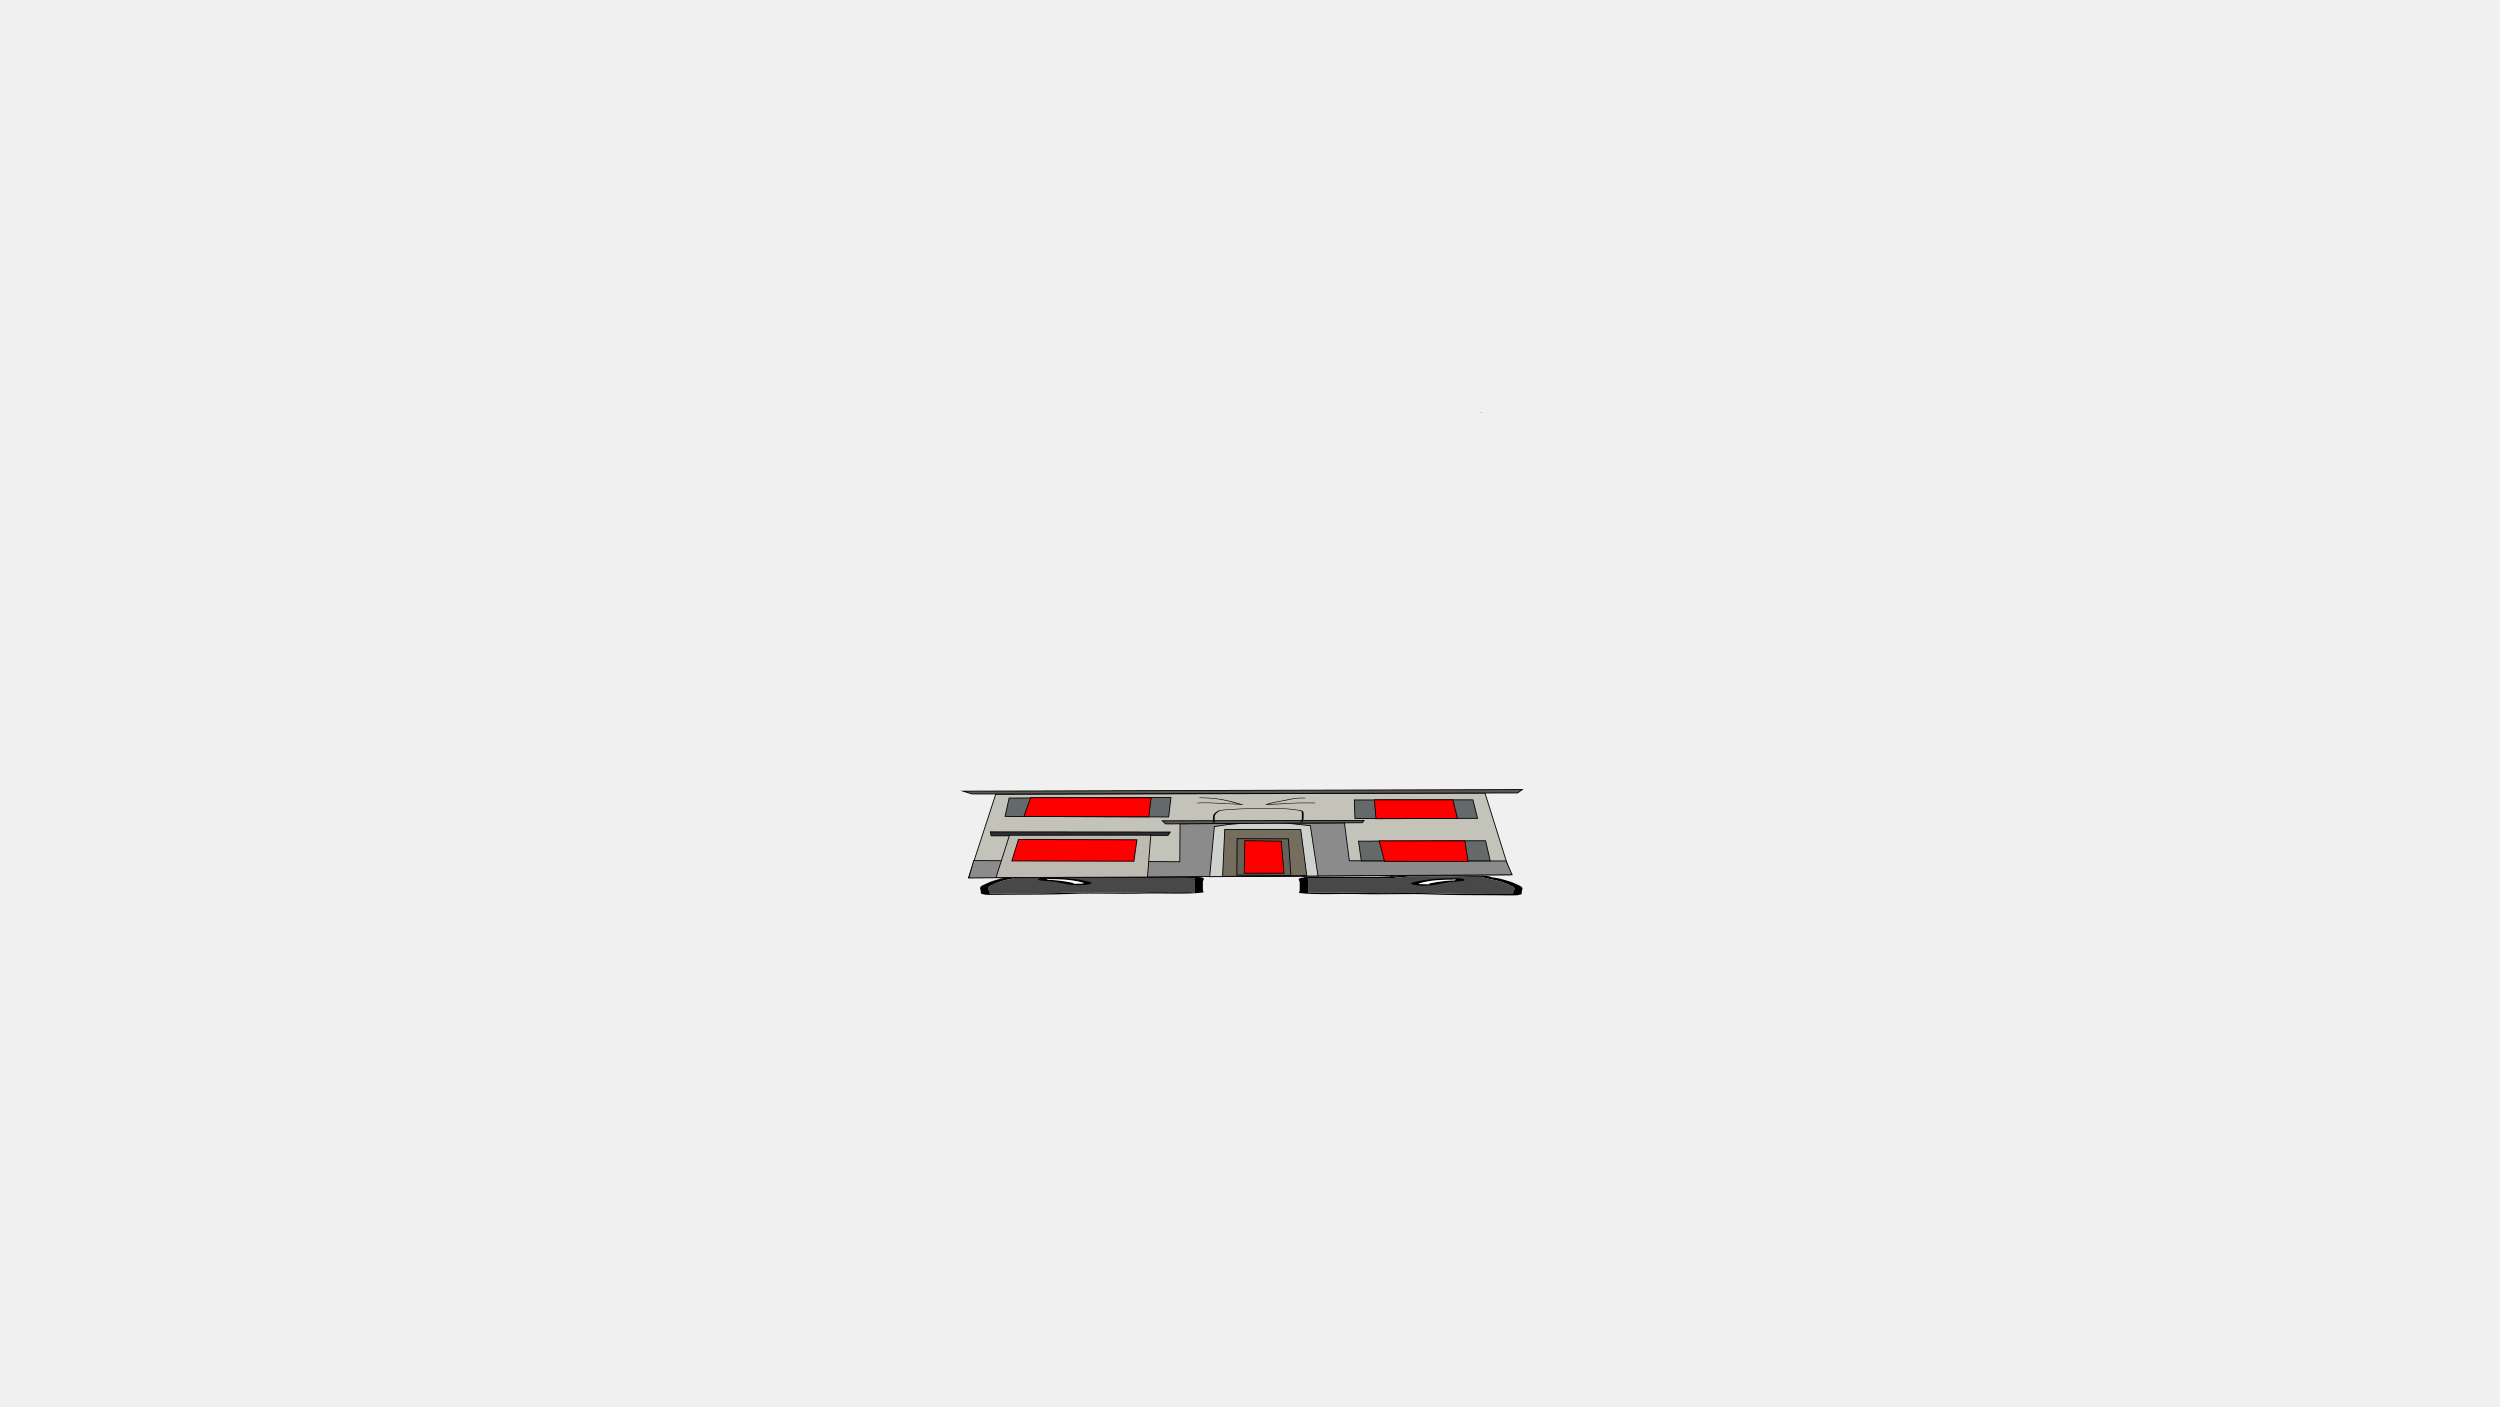
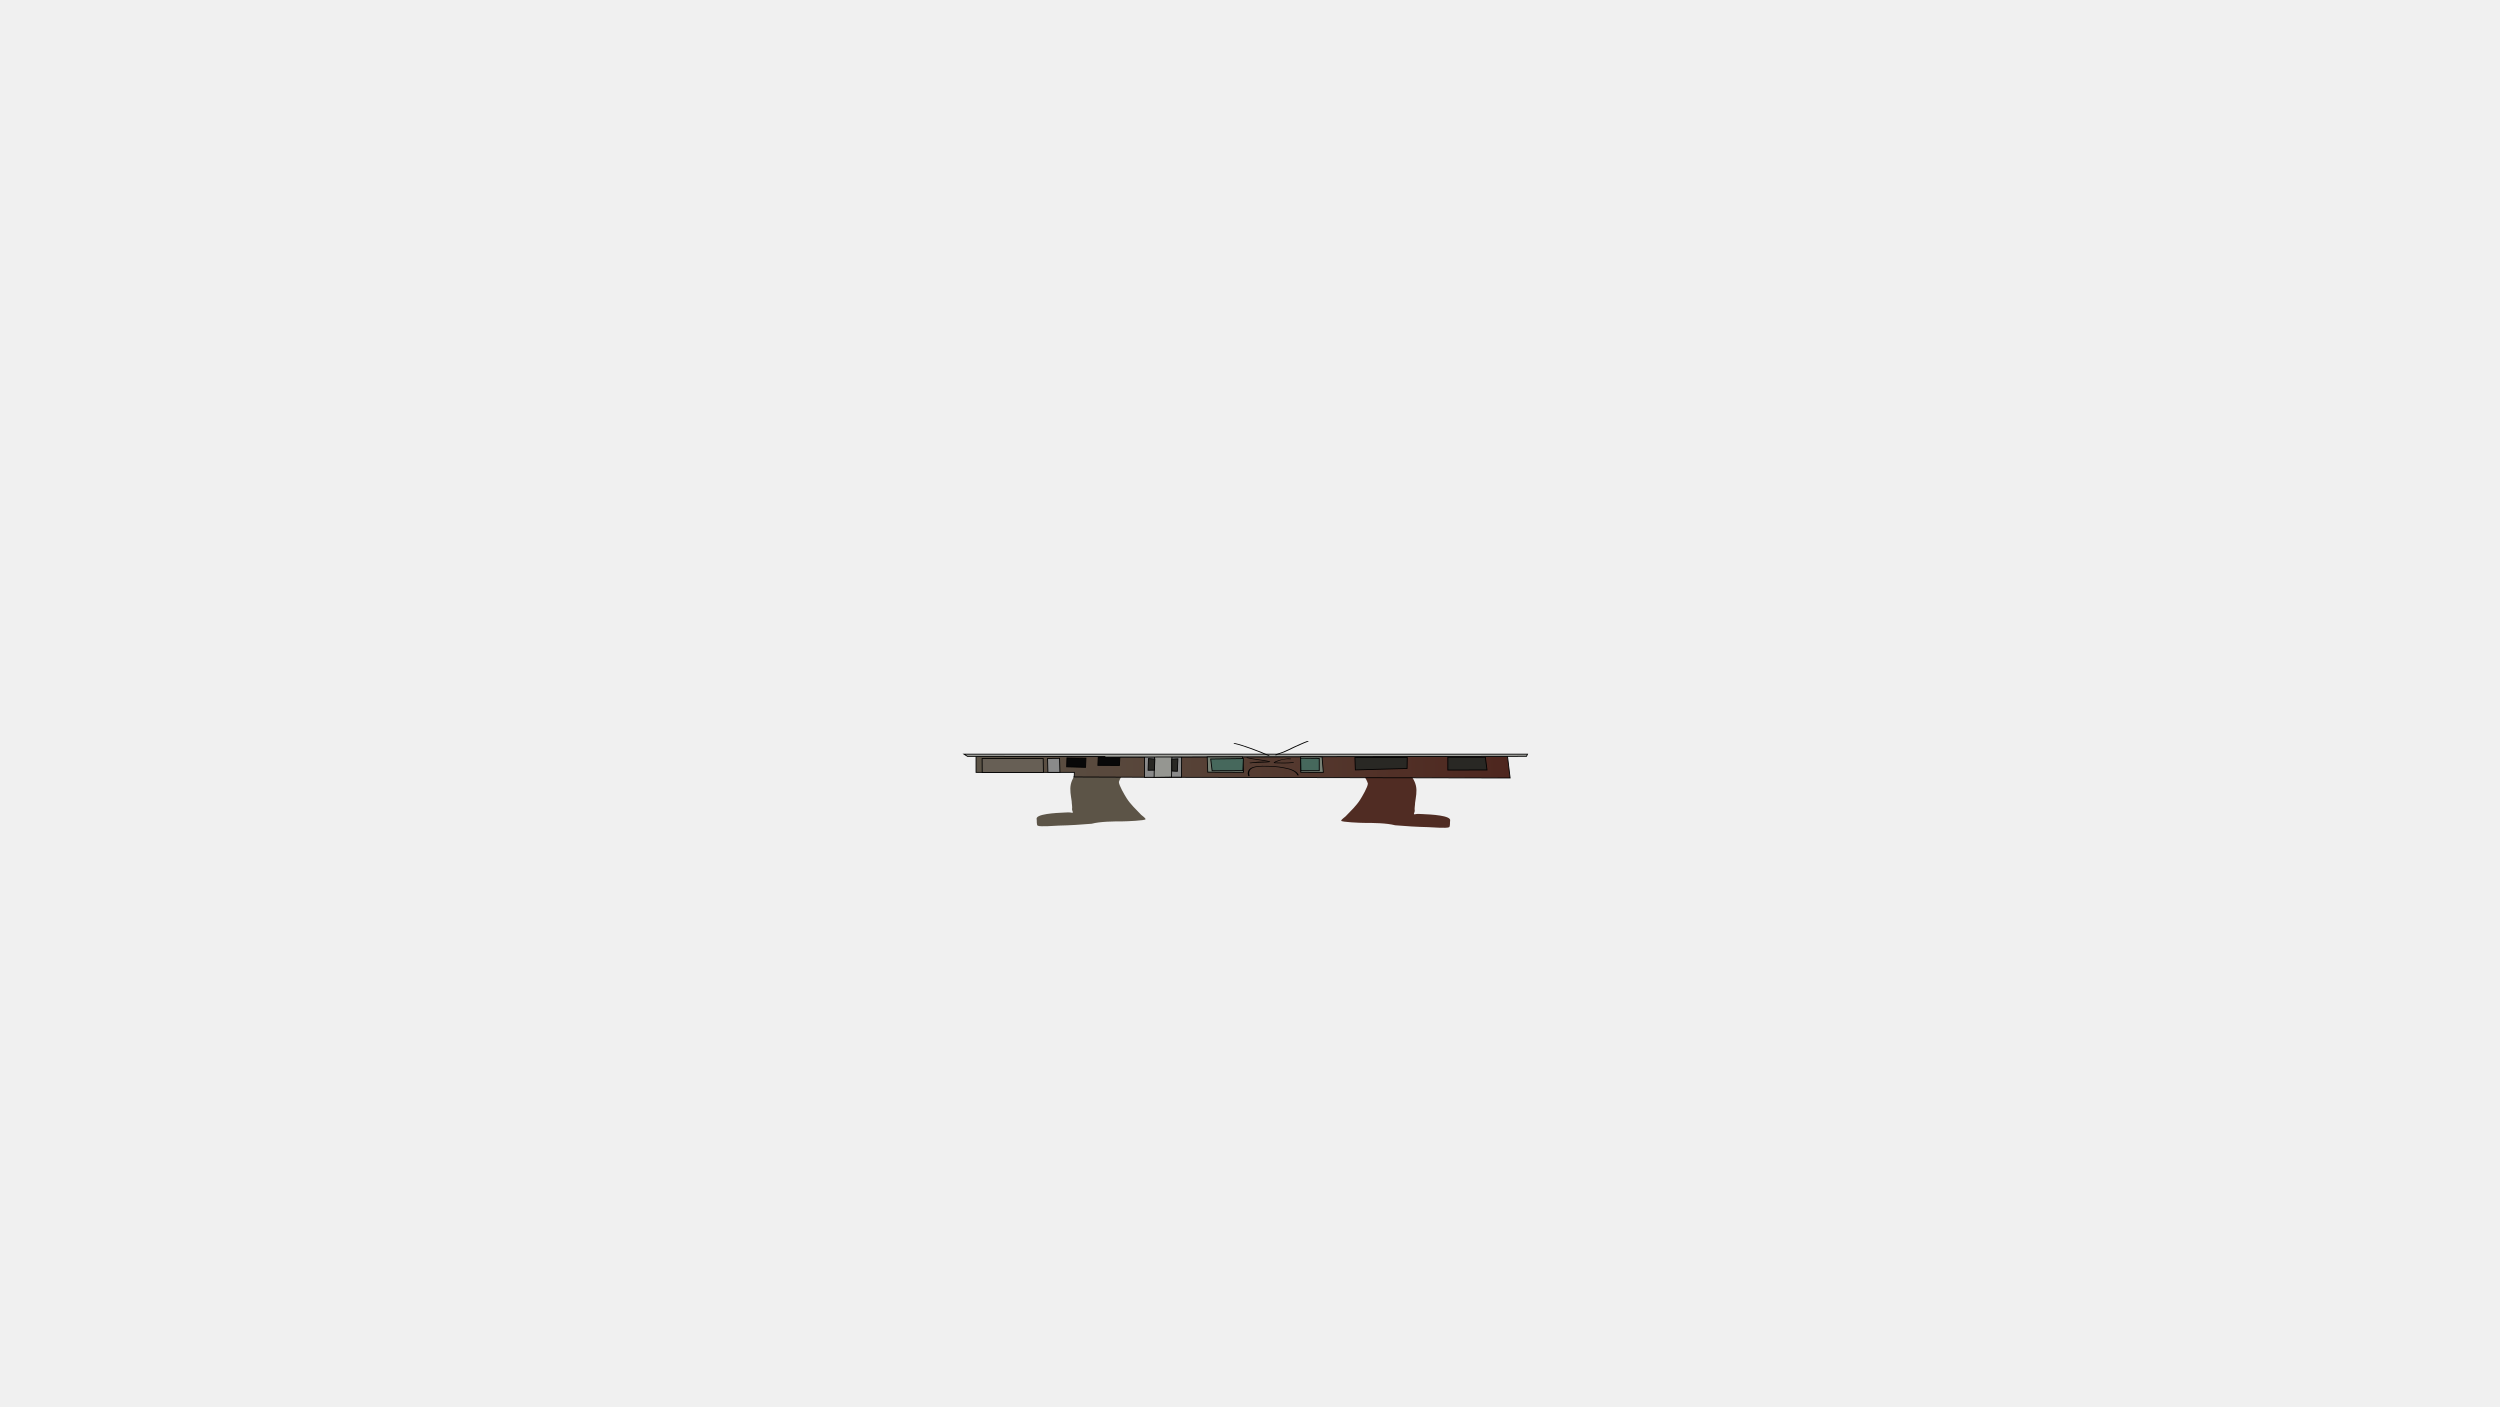
<svg xmlns="http://www.w3.org/2000/svg" version="1.1" width="2878.25" height="1619.58" viewBox="0,0,2878.25,1619.58">
-   <g transform="translate(1117.373,629.8093)">
-     <g data-paper-data="{&quot;isPaintingLayer&quot;:true}" stroke-linejoin="miter" stroke-miterlimit="10" stroke-dasharray="" stroke-dashoffset="0" style="mix-blend-mode: normal">
-       <path d="M583.953,-155.272c1.725,0 3.448,0 5.173,0c0,0.225 0,0.45 0,0.675c-1.705,-0.359 -3.43,-0.584 -5.173,-0.675z" fill="#958c8c" fill-rule="evenodd" stroke="none" stroke-width="1" stroke-linecap="butt" />
-       <path d="M-1117.373,989.77v-1619.58h2878.25v1619.58z" fill="none" fill-rule="nonzero" stroke="#000000" stroke-width="0" stroke-linecap="butt" />
-       <path d="M330.095,301.604c-8.899,0 -17.801,0 -26.701,0c0.234,-0.062 0.486,-0.126 0.756,-0.191c8.396,-0.051 16.794,-0.051 25.189,0c0.27,0.065 0.521,0.129 0.756,0.191z" fill="#4a1205" fill-rule="evenodd" stroke="none" stroke-width="1" stroke-linecap="butt" />
-       <path d="M303.142,301.604c0.083,0 0.169,0 0.252,0c8.899,0 17.801,0 26.701,0c0.305,0.033 0.557,0.084 0.756,0.153c-9.32,0 -18.64,0 -27.96,0c0,-0.025 0,-0.051 0,-0.076c0.169,0 0.252,-0.025 0.252,-0.076z" fill="#922713" fill-rule="evenodd" stroke="none" stroke-width="1" stroke-linecap="butt" />
-       <path d="M328.017,290.72c1.543,0.078 3.067,0.171 4.573,0.277c0,0.03 0,0.062 0,0.092c-1.729,0.061 -3.253,-0.063 -4.573,-0.369z" fill="#786159" fill-rule="evenodd" stroke="none" stroke-width="1" stroke-linecap="butt" />
-       <g fill-rule="nonzero" stroke-width="1.5">
-         <path d="M385.832,380.877l-18.777,-16.354l89.191,0.145l31.921,16.21z" fill="#cedce9" stroke="#000000" stroke-linecap="round" />
-         <path d="M496.651,380.027c-2.414,0.179 -4.787,0.282 -7.136,0.356c0.016,0.028 0.024,0.056 0.024,0.086c0,0.73 -4.914,0.73 -4.914,0.73c-21.706,0 -43.411,0 -65.117,0c-5.585,0 -19.484,-0.331 -23.603,0.105c-2.373,0.251 -4.072,0.227 -7.112,0.26c-0.343,0.004 -0.967,0.012 -1.519,0.017c2.94,0.312 1.519,3.193 1.519,3.998c0,3.406 0,6.813 0,10.219c0,0.608 0,1.217 0,1.825c0,0.243 -0.864,0.937 0,0.73c3.289,-0.786 9.706,-0.364 17.201,-0.365c14.773,-0.003 30.589,-0.237 45.099,0.157c26.495,0.787 54.982,-0.47 81.266,0.406c22.137,0.822 48.636,0.896 71.444,0.896c5.734,0 11.467,0 17.201,0c0.863,0 2.217,-0.017 3.62,-0.036c-1.411,-0.374 0.066,-1.28 0.066,-1.789c0,-1.9 4.289,-5.179 -0.976,-6.886c-4.653,-2.073 -7.596,-4.069 -15.187,-6.137c-5.6,-1.526 -14.318,-2.878 -18.952,-4.393c-2.246,-0.903 -4.257,-0.258 -11.573,-0.467c-16.187,-0.463 -32.422,-0.365 -49.145,-0.365c-6.096,0 -13.751,0.184 -19.658,0c-1.247,-0.039 -3.59,-0.183 -5.347,-0.301c3.213,0.369 -4.118,0.725 -7.199,0.954zM419.507,379.739c16.404,0 32.809,0 49.213,0c0.473,-0.035 0.946,-0.07 1.42,-0.105c6.233,-0.463 11.861,-0.34 17.201,-0.547c7.277,-0.282 11.631,-1.233 19.139,-1.46c4.313,-0.13 16.26,0.288 22.375,0.288c16.579,0 33.141,-0.141 49.145,0.365c8.991,0.284 16.589,-0.27 20.793,1.421c0.62,0.642 5.581,1.044 8.175,1.538c3.965,0.755 7.279,1.873 10.348,2.709c7.606,2.072 10.951,4.203 15.72,6.328c4.262,2.24 1.481,5.018 1.481,7.348c0,1.288 1.367,2.196 -4.914,3.285c-2.19,0.38 -22.427,0 -25.801,0c-23.525,0 -51.012,-0.092 -73.827,-0.94c-25.065,-1.088 -54.902,0.378 -80.81,-0.391c-20.878,-0.698 -53.104,1.162 -70.201,-1.224c-1.693,-0.236 0,-2.166 0,-2.555c0,-3.406 0,-6.813 0,-10.219c0,-1.139 -3.38,-3.858 1.748,-4.706c8.948,-1.48 25.694,-1.133 38.797,-1.133z" data-paper-data="{&quot;index&quot;:null}" fill="#000000" stroke="none" stroke-linecap="butt" />
-         <path d="M489.446,380.348c2.349,-0.074 4.751,-0.177 7.165,-0.357c3.08,-0.229 10.441,-0.586 7.228,-0.954c1.756,0.118 4.119,0.262 5.366,0.301c5.907,0.184 13.631,0.002 19.726,0.002c16.722,0 33.063,-0.087 49.25,0.375c7.316,0.209 9.342,-0.434 11.588,0.469c4.634,1.515 13.388,2.879 18.989,4.404c7.59,2.068 10.544,4.078 15.197,6.151c5.265,1.707 0.953,4.998 0.953,6.899c0,0.509 -1.486,1.417 -0.075,1.791c-1.402,0.019 -2.759,0.037 -3.621,0.037c-5.734,0 -11.477,0.002 -17.211,0.002c-22.807,0 -49.414,-0.061 -71.551,-0.883c-26.284,-0.877 -55.031,0.373 -81.526,-0.414c-14.509,-0.395 -30.37,-0.168 -45.144,-0.166c-7.494,0.001 -13.918,-0.423 -17.207,0.363c-0.864,0.207 -0.004,-0.488 -0.004,-0.731c0,-0.608 -0.008,-1.22 -0.008,-1.828c0,-3.406 -0.01,-6.833 -0.01,-10.239c0,-0.805 1.436,-3.693 -1.504,-4.005c0.552,-0.005 1.176,-0.013 1.52,-0.017c3.041,-0.033 4.743,-0.009 7.116,-0.261c4.12,-0.437 18.03,-0.109 23.616,-0.109c21.706,0 43.527,-0.015 65.233,-0.015c0,0 4.939,-0.001 4.939,-0.731c0,-0.03 -0.008,-0.059 -0.024,-0.086z" data-paper-data="{&quot;noHover&quot;:false,&quot;origItem&quot;:[&quot;Path&quot;,{&quot;applyMatrix&quot;:true,&quot;segments&quot;:[[[579.60736,595.76373],[0.95609,-0.20262],[0.00646,0.07548]],[[579.61718,596],[0,-0.08208],[0,2]],[[577.61718,598],[0,0],[-8.83333,0]],[[551.11718,598],[8.83333,0],[-2.27308,0]],[[541.51161,598.28885],[1.67648,-1.19621],[-0.96568,0.68904]],[[538.61718,599],[1.23739,-0.09027],[-0.13966,0.01019]],[[537.99901,599.04541],[0.22447,-0.0134],[1.19653,0.85421]],[[538.61718,610],[0,-2.20646],[0,9.33333]],[[538.61718,638],[0,-9.33333],[0,1.66667]],[[538.61718,643],[0,-1.66667],[0,0.66667]],[[538.61718,645],[-0.35177,0.56631],[1.33831,-2.15456]],[[545.61718,644],[-3.04994,0.00386],[6.01206,-0.00761]],[[563.97058,644.43107],[-5.90478,-1.08158],[10.78253,2.15651]],[[597.04254,645.54479],[-10.6965,-2.40266],[9.00888,2.25222]],[[626.11718,648],[-9.28168,0],[2.33333,0]],[[633.11718,648],[-2.33333,0],[0.35109,0]],[[634.59021,647.90091],[-0.5707,0.05184],[-0.57412,-1.02596]],[[634.61718,643],[0,1.39387],[0,-5.20707]],[[634.21982,624.13246],[2.14282,4.67827],[-1.8936,-5.6808]],[[628.03948,607.31672],[3.08887,5.66543],[-2.2791,-4.1802]],[[620.32688,595.27881],[1.8857,4.15235],[-0.91417,-2.47477]],[[615.61718,594],[2.9771,0.57275],[-6.58756,-1.26734]],[[595.61718,593],[6.8054,0],[-2.48058,0]],[[587.61718,593],[2.40395,0.50364],[-0.50743,-0.10631]],[[585.44122,592.1748],[0.71481,0.32365],[1.30749,1.01011]],[[582.51161,594.78885],[1.25365,-0.62682],[-0.98239,0.4912]]],&quot;closed&quot;:true}],&quot;index&quot;:null}" fill="#484848" stroke="none" stroke-linecap="butt" />
-         <path d="M558.342,383.024c0,-0.085 -0.068,-0.226 -0.133,-0.366c-0.253,0.057 -0.631,0.105 -1.116,0.146c-1.456,0.22 -3.665,0.22 -3.665,0.22c-18.719,0 -29.531,1.938 -36.149,3.976c-0.778,0.231 -0.71,0.51 -0.71,0.768c0,0.074 -0.047,0.19 -0.099,0.311c0.049,-0.039 0.173,-0.071 0.425,-0.091c1.112,-0.091 10.775,0.465 11.961,0.145c0.356,-0.096 -1.748,-0.114 -1.632,-0.222c1.427,-1.331 16.565,-3.345 24.006,-3.898c1.93,-0.143 4.103,-0.215 6.263,-0.248c-0.844,-0.195 0.85,-0.494 0.85,-0.741zM516.443,388.14c-0.111,0.26 -0.21,0.508 0.125,0.358c0.229,-0.102 -0.102,-0.245 -0.125,-0.358zM508.487,386.347c7.024,-1.967 16.365,-3.76 30.923,-4.466c1.368,-0.317 4.188,-0.317 4.188,-0.317h2.457c5.564,0 8.508,-0.288 14.484,-0.288c8.3,0 10.224,2.451 5.884,3.169c-2.739,0.453 -7.132,0.602 -10.798,0.874c-10.852,0.806 -14.879,3.122 -26.77,4.274c-12.603,1.221 -26.479,-1.431 -20.368,-3.246z" data-paper-data="{&quot;index&quot;:null}" fill="#000000" stroke="none" stroke-linecap="butt" />
-         <path d="M558.391,382.634c0.065,0.139 0.145,0.283 0.145,0.368c0,0.247 -1.674,0.55 -0.83,0.746c-2.16,0.033 -4.345,0.102 -6.275,0.245c-7.441,0.553 -22.652,2.556 -24.08,3.887c-0.116,0.108 1.755,0.19 1.398,0.287c-1.186,0.32 -10.933,-0.245 -12.044,-0.155c-0.252,0.021 -0.374,0.053 -0.423,0.092c0.052,-0.121 0.09,-0.24 0.09,-0.313c0,-0.259 -0.09,-0.542 0.688,-0.774c6.617,-2.038 17.82,-4.019 36.539,-4.019c0,0 2.219,0.002 3.675,-0.218c0.486,-0.041 0.863,-0.089 1.116,-0.146z" data-paper-data="{&quot;noHover&quot;:false,&quot;origItem&quot;:[&quot;Path&quot;,{&quot;applyMatrix&quot;:true,&quot;segments&quot;:[[[607.563,601.99816],[0.02649,0.38155],[-0.10299,0.15484]],[[607.10872,602.39727],[0.1976,-0.11227],[-0.59254,0.60273]],[[605.61718,603],[0,0],[-7.618,0]],[[590.90604,613.89443],[2.69308,-5.58508],[-0.31682,0.63364]],[[590.61718,616],[0,-0.70843],[0,0.20156]],[[590.57685,616.85325],[0.02106,-0.33136],[0.02013,-0.10671]],[[590.74964,616.60263],[-0.10238,0.05628],[0.45234,-0.24865]],[[595.61718,617],[-0.48256,0.87548],[0.14503,-0.26312]],[[594.95308,616.3906],[-0.04725,0.29671],[0.58086,-3.64773]],[[604.72276,605.71115],[-3.02833,1.51416],[0.78545,-0.39273]],[[607.27135,605.03032],[-0.87898,0.0905],[-0.34365,-0.53523]],[[607.61718,603],[0,0.6759],[0,-0.23192]]],&quot;closed&quot;:true}],&quot;index&quot;:null}" fill="#ffffff" stroke="none" stroke-linecap="butt" />
-         <path d="M158.296,380.271l31.921,-16.21l89.191,-0.145l-18.777,16.354z" data-paper-data="{&quot;index&quot;:null}" fill="#cedce9" stroke="#000000" stroke-linecap="round" />
-         <path d="M149.812,379.421c-3.08,-0.229 -10.412,-0.585 -7.199,-0.954c-1.757,0.118 -4.1,0.262 -5.347,0.301c-5.907,0.184 -13.563,0 -19.658,0c-16.723,0 -32.958,-0.098 -49.145,0.365c-7.316,0.209 -9.327,-0.436 -11.573,0.467c-4.634,1.515 -13.352,2.868 -18.952,4.393c-7.59,2.068 -10.534,4.064 -15.187,6.137c-5.265,1.707 -0.976,4.986 -0.976,6.886c0,0.509 1.477,1.414 0.066,1.789c1.402,0.019 2.757,0.036 3.62,0.036c5.734,0 11.467,0 17.201,0c22.807,0 49.306,-0.074 71.444,-0.896c26.284,-0.877 54.771,0.381 81.266,-0.406c14.509,-0.395 30.326,-0.16 45.099,-0.157c7.494,0.001 13.912,-0.421 17.201,0.365c0.864,0.207 0,-0.487 0,-0.73c0,-0.608 0,-1.217 0,-1.825c0,-3.406 0,-6.813 0,-10.219c0,-0.805 -1.421,-3.686 1.519,-3.998c-0.552,-0.005 -1.176,-0.013 -1.519,-0.017c-3.041,-0.033 -4.739,-0.008 -7.112,-0.26c-4.12,-0.437 -18.018,-0.105 -23.603,-0.105c-21.706,0 -43.411,0 -65.117,0c0,0 -4.914,0 -4.914,-0.73c0,-0.03 0.008,-0.059 0.024,-0.086c-2.349,-0.074 -4.723,-0.177 -7.136,-0.356zM226.956,379.133c13.103,0 29.849,-0.347 38.797,1.133c5.128,0.848 1.748,3.567 1.748,4.706c0,3.406 0,6.813 0,10.219c0,0.389 1.693,2.319 0,2.555c-17.097,2.386 -49.323,0.525 -70.201,1.224c-25.908,0.77 -55.745,-0.697 -80.81,0.391c-22.816,0.847 -50.303,0.94 -73.827,0.94c-3.374,0 -23.611,0.38 -25.801,0c-6.281,-1.088 -4.914,-1.996 -4.914,-3.285c0,-2.33 -2.781,-5.108 1.481,-7.348c4.769,-2.125 8.114,-4.256 15.72,-6.328c3.068,-0.836 6.383,-1.954 10.348,-2.709c2.595,-0.494 7.555,-0.895 8.175,-1.538c4.204,-1.691 11.802,-1.137 20.793,-1.421c16.004,-0.506 32.565,-0.365 49.145,-0.365c6.114,0 18.061,-0.418 22.375,-0.288c7.509,0.226 11.862,1.177 19.139,1.46c5.34,0.207 10.968,0.085 17.201,0.547c0.473,0.035 0.946,0.07 1.42,0.105c16.404,0 32.809,0 49.213,0z" data-paper-data="{&quot;index&quot;:null}" fill="#000000" stroke="none" stroke-linecap="butt" />
-         <path d="M157.017,379.742c-0.016,0.028 -0.024,0.056 -0.024,0.086c0,0.73 4.939,0.731 4.939,0.731c21.706,0 43.527,0.015 65.233,0.015c5.585,0 19.496,-0.328 23.616,0.109c2.373,0.251 4.076,0.228 7.116,0.261c0.343,0.004 0.968,0.012 1.52,0.017c-2.94,0.312 -1.504,3.2 -1.504,4.005c0,3.406 -0.01,6.833 -0.01,10.239c0,0.608 -0.008,1.22 -0.008,1.828c0,0.243 0.861,0.938 -0.004,0.731c-3.289,-0.786 -9.712,-0.362 -17.207,-0.363c-14.773,-0.003 -30.634,-0.229 -45.144,0.166c-26.495,0.787 -55.242,-0.463 -81.526,0.414c-22.137,0.822 -48.744,0.883 -71.551,0.883c-5.734,0 -11.477,-0.002 -17.211,-0.002c-0.863,0 -2.219,-0.018 -3.621,-0.037c1.411,-0.374 -0.075,-1.283 -0.075,-1.791c0,-1.9 -4.312,-5.191 0.953,-6.899c4.653,-2.073 7.607,-4.083 15.197,-6.151c5.6,-1.526 14.355,-2.889 18.989,-4.404c2.246,-0.903 4.273,-0.26 11.588,-0.469c16.187,-0.463 32.528,-0.375 49.25,-0.375c6.095,0 13.819,0.182 19.726,-0.002c1.247,-0.039 3.61,-0.183 5.366,-0.301c-3.213,0.369 4.147,0.726 7.228,0.954c2.414,0.179 4.816,0.283 7.165,0.357z" data-paper-data="{&quot;noHover&quot;:false,&quot;origItem&quot;:[&quot;Path&quot;,{&quot;applyMatrix&quot;:true,&quot;segments&quot;:[[[579.60736,595.76373],[0.95609,-0.20262],[0.00646,0.07548]],[[579.61718,596],[0,-0.08208],[0,2]],[[577.61718,598],[0,0],[-8.83333,0]],[[551.11718,598],[8.83333,0],[-2.27308,0]],[[541.51161,598.28885],[1.67648,-1.19621],[-0.96568,0.68904]],[[538.61718,599],[1.23739,-0.09027],[-0.13966,0.01019]],[[537.99901,599.04541],[0.22447,-0.0134],[1.19653,0.85421]],[[538.61718,610],[0,-2.20646],[0,9.33333]],[[538.61718,638],[0,-9.33333],[0,1.66667]],[[538.61718,643],[0,-1.66667],[0,0.66667]],[[538.61718,645],[-0.35177,0.56631],[1.33831,-2.15456]],[[545.61718,644],[-3.04994,0.00386],[6.01206,-0.00761]],[[563.97058,644.43107],[-5.90478,-1.08158],[10.78253,2.15651]],[[597.04254,645.54479],[-10.6965,-2.40266],[9.00888,2.25222]],[[626.11718,648],[-9.28168,0],[2.33333,0]],[[633.11718,648],[-2.33333,0],[0.35109,0]],[[634.59021,647.90091],[-0.5707,0.05184],[-0.57412,-1.02596]],[[634.61718,643],[0,1.39387],[0,-5.20707]],[[634.21982,624.13246],[2.14282,4.67827],[-1.8936,-5.6808]],[[628.03948,607.31672],[3.08887,5.66543],[-2.2791,-4.1802]],[[620.32688,595.27881],[1.8857,4.15235],[-0.91417,-2.47477]],[[615.61718,594],[2.9771,0.57275],[-6.58756,-1.26734]],[[595.61718,593],[6.8054,0],[-2.48058,0]],[[587.61718,593],[2.40395,0.50364],[-0.50743,-0.10631]],[[585.44122,592.1748],[0.71481,0.32365],[1.30749,1.01011]],[[582.51161,594.78885],[1.25365,-0.62682],[-0.98239,0.4912]]],&quot;closed&quot;:true}],&quot;index&quot;:null}" fill="#484848" stroke="none" stroke-linecap="butt" />
-         <path d="M88.121,382.418c0,0.247 1.694,0.546 0.85,0.741c2.16,0.033 4.332,0.105 6.263,0.248c7.441,0.553 22.579,2.566 24.006,3.898c0.116,0.108 -1.988,0.126 -1.632,0.222c1.186,0.32 10.849,-0.236 11.961,-0.145c0.252,0.021 0.375,0.053 0.425,0.091c-0.052,-0.121 -0.099,-0.238 -0.099,-0.311c0,-0.259 0.069,-0.537 -0.71,-0.768c-6.618,-2.038 -17.43,-3.976 -36.149,-3.976c0,0 -2.209,-0 -3.665,-0.22c-0.486,-0.041 -0.863,-0.089 -1.116,-0.146c-0.065,0.139 -0.133,0.281 -0.133,0.366zM129.894,387.893c0.335,0.149 0.236,-0.099 0.125,-0.358c-0.023,0.113 -0.354,0.256 -0.125,0.358zM137.976,385.741c6.111,1.815 -7.764,4.468 -20.368,3.246c-11.891,-1.152 -15.918,-3.468 -26.77,-4.274c-3.666,-0.272 -8.059,-0.421 -10.798,-0.874c-4.34,-0.718 -2.416,-3.169 5.884,-3.169c5.976,0 8.92,0.288 14.484,0.288h2.457c0,0 2.821,0 4.188,0.317c14.558,0.706 23.899,2.499 30.923,4.466z" data-paper-data="{&quot;index&quot;:null}" fill="#000000" stroke="none" stroke-linecap="butt" />
-         <path d="M88.072,382.028c0.253,0.057 0.631,0.105 1.116,0.146c1.456,0.22 3.675,0.218 3.675,0.218c18.719,0 29.922,1.981 36.539,4.019c0.779,0.231 0.688,0.515 0.688,0.774c0,0.074 0.038,0.192 0.09,0.313c-0.049,-0.039 -0.172,-0.071 -0.423,-0.092c-1.112,-0.091 -10.859,0.474 -12.044,0.155c-0.356,-0.096 1.514,-0.178 1.398,-0.287c-1.427,-1.331 -16.638,-3.335 -24.08,-3.887c-1.93,-0.143 -4.115,-0.212 -6.275,-0.245c0.844,-0.195 -0.83,-0.499 -0.83,-0.746c0,-0.085 0.079,-0.228 0.145,-0.368z" data-paper-data="{&quot;noHover&quot;:false,&quot;origItem&quot;:[&quot;Path&quot;,{&quot;applyMatrix&quot;:true,&quot;segments&quot;:[[[607.563,601.99816],[0.02649,0.38155],[-0.10299,0.15484]],[[607.10872,602.39727],[0.1976,-0.11227],[-0.59254,0.60273]],[[605.61718,603],[0,0],[-7.618,0]],[[590.90604,613.89443],[2.69308,-5.58508],[-0.31682,0.63364]],[[590.61718,616],[0,-0.70843],[0,0.20156]],[[590.57685,616.85325],[0.02106,-0.33136],[0.02013,-0.10671]],[[590.74964,616.60263],[-0.10238,0.05628],[0.45234,-0.24865]],[[595.61718,617],[-0.48256,0.87548],[0.14503,-0.26312]],[[594.95308,616.3906],[-0.04725,0.29671],[0.58086,-3.64773]],[[604.72276,605.71115],[-3.02833,1.51416],[0.78545,-0.39273]],[[607.27135,605.03032],[-0.87898,0.0905],[-0.34365,-0.53523]],[[607.61718,603],[0,0.6759],[0,-0.23192]]],&quot;closed&quot;:true}],&quot;index&quot;:null}" fill="#ffffff" stroke="none" stroke-linecap="butt" />
-       </g>
-       <g fill-rule="nonzero" stroke="#000000" stroke-width="1" stroke-linecap="round">
-         <path d="M-2.284,380.677l31.246,-95.989l563.326,-1.456l29.443,94.077z" fill="#c4c3ba" />
-         <path d="M623.552,377.329l-625.556,3.634l5.684,-19.986l237.228,1.339l0.316,-43.798l189.23,-0.956l5.684,43.654l180.388,0.191z" fill="#8b8b8b" />
-         <path d="M275.328,379.528l5.368,-57.664l15.473,-2.391l20.21,-1.721l29.999,-0.191l19.262,0.478l25.578,2.773l8.842,57.903z" fill="#cdd3cc" />
-         <path d="M290.17,379.193l2.526,-54.006h87.47l6.947,53.026z" fill="#756d5d" />
-         <path d="M306.59,377.639l0.316,-41.861l59.05,0.191l2.842,42.124l-60.314,-0.383z" fill="#656258" />
-         <path d="M315.116,375.512l0.632,-37.439l41.998,0.574l3.158,36.913z" fill="#ff0000" />
-         <path d="M227.409,331.929l-203.677,0.574l-0.947,-4.59l207.15,0.191z" fill="#2f2e33" />
-         <path d="M44.421,288.983l186.348,-0.662l-2.673,22.441l-188.292,-0.662z" fill="#64696a" />
-         <path d="M207.931,288.688l-2.673,21.852l-143.831,-0.294l7.775,-21.705z" fill="#ff0000" />
-         <path d="M451.253,317.383l-226.619,1.398l-3.887,-3.605l232.267,-0.441z" fill="#5c5852" />
-         <path d="M441.838,291.19l136.542,-0.147l5.345,21.337l-141.158,0.074z" fill="#64696a" />
-         <path d="M466.863,312.748l-1.944,-21.705h90.38l5.345,21.411z" fill="#ff0000" />
-         <path d="M446.697,338.646l146.26,-0.515l5.345,23.103h-148.447z" fill="#64696a" />
-         <path d="M569.148,338.352l3.644,23.544l-96.211,-0.074l-6.074,-23.544z" fill="#ff0000" />
-         <path d="M1.396,284.219l-9.961,-3.164l643.919,-1.839l-5.588,3.9l-624.036,1.177z" fill="#5c5852" />
-         <path d="M29.337,380.517l15.473,-48.723l162.704,-0.096l-3.789,48.259z" fill="#bdbab2" />
-         <path d="M55.152,336.734l136.416,0.287l-3.474,24.672l-140.521,-0.287z" fill="#ff0000" />
-       </g>
-       <path d="M343.772,329.386c1.543,0.078 3.067,0.171 4.573,0.277c0,0.03 0,0.062 0,0.092c-1.729,0.061 -3.253,-0.063 -4.573,-0.369z" fill="#786159" fill-rule="evenodd" stroke="none" stroke-width="1" stroke-linecap="butt" />
-       <path d="M279.004,316.878c0.074,-0.189 0.1,-0.381 0.1,-0.571c0.454,-3.823 -1.611,-7.52 3.554,-11.191c1.118,-0.791 2.068,-1.667 4.658,-2.146c4.287,-0.792 9.87,-0.946 14.683,-1.239c1.89,-0.115 3.657,-0.336 5.574,-0.412c3.101,-0.124 6.826,-0.171 9.704,-0.497c12.309,-0.031 24.622,-0.005 36.932,-0.005c7.872,0 14.21,0.517 21.258,1.51c2.464,0.347 4.856,0.652 6.457,1.365c1.336,0.596 1.475,1.589 1.494,2.288c0.043,2.379 0.262,4.703 -0.083,7.083c-0.179,1.232 0.138,2.563 -1.678,3.684c0,0 -0.447,0.271 -1.342,0.135c-0.894,-0.135 -0.447,-0.406 -0.447,-0.406c1.711,-1.014 1.306,-2.317 1.469,-3.44c0.344,-2.37 0.125,-4.683 0.081,-7.053c-0.004,-0.579 -0.088,-1.494 -1.218,-1.984c-1.37,-0.594 -3.509,-0.831 -5.577,-1.123c-6.789,-0.957 -12.825,-1.454 -20.414,-1.454c-12.19,0 -24.386,0.033 -36.575,-0.005c-2.889,0.328 -6.688,0.381 -9.798,0.502c-1.865,0.073 -3.599,0.293 -5.44,0.406c-4.625,0.283 -9.897,0.427 -14.05,1.165c-2.168,0.385 -2.934,1.218 -3.849,1.865c-5.081,3.57 -3.022,7.237 -3.392,10.963c-0.003,0.249 -0.048,0.498 -0.163,0.745l-1.933,-0.086l-0.047,0c0,-0.001 0.001,-0.001 0.001,-0.002l-0.011,-0c0,0 0,-0.043 0.053,-0.096z" fill="#000000" fill-rule="nonzero" stroke="none" stroke-width="0.5" stroke-linecap="butt" />
-       <path d="M260.691,294.709c0,-0.303 1,-0.303 1,-0.303l0.654,0.016c4.167,-0.414 9.958,-0.265 14.296,-0.135c4.866,0.147 9.733,0.284 14.535,0.575c3.038,0.184 6.051,0.518 9.148,0.569c2.15,0.036 5.534,0.072 8.196,0.335c-4.486,-1.266 -9.209,-2.4 -13.978,-3.601c-8.189,-2.063 -19.671,-3.209 -30.327,-3.209c0,0 -1,0 -1,-0.303c0,-0.303 1,-0.303 1,-0.303c11.115,0 23.066,1.198 31.606,3.349c5.8,1.461 11.517,2.828 16.859,4.441l0.777,0.235c0.181,0.055 0.293,0.131 0.293,0.214c0,0.167 -0.448,0.303 -1,0.303c-0.119,0 -0.233,-0.006 -0.338,-0.018l-1.875,-0.189l0.072,-0.066c-2.813,-0.174 -5.531,-0.457 -8.458,-0.552c-8.604,-0.281 -17.032,-0.916 -25.707,-1.178c-4.006,-0.122 -9.621,-0.289 -13.465,0.106l-1.287,0.016c0,0 -1,0 -1,-0.303z" fill="#000000" fill-rule="nonzero" stroke="none" stroke-width="0.5" stroke-linecap="butt" />
-       <path d="M396.988,294.8c-0.298,0.289 -1.253,0.199 -1.253,0.199l-1.094,-0.107c-5.478,0.01 -10.957,0.004 -16.436,0.003c-11.855,0.233 -23.674,1.637 -35.551,1.777l0.021,0.03l-1.935,0.126c-0.074,0.005 -0.151,0.008 -0.23,0.008c-0.552,0 -1,-0.136 -1,-0.303c0,-0.083 0.109,-0.157 0.286,-0.212l0.781,-0.242c3.396,-1.445 7.978,-2.214 12.816,-3.174c3.768,-0.747 7.583,-1.469 11.359,-2.208c3.683,-0.721 7.68,-1.653 12.074,-1.93c2.433,-0.153 5.275,-0.062 7.753,-0.062c0,0 1,0 1,0.303c0,0.303 -1,0.303 -1,0.303c-2.338,0 -5.05,-0.095 -7.345,0.049c-4.136,0.261 -7.93,1.168 -11.396,1.846c-3.776,0.738 -7.585,1.46 -11.349,2.206c-4.171,0.827 -8.098,1.495 -11.234,2.612c2.635,-0.324 6.5,-0.312 8.926,-0.419c8.717,-0.382 17.154,-1.144 25.96,-1.315c5.601,-0 11.202,-0.006 16.802,0.003l1.389,0.128c0,0 0.954,0.09 0.656,0.379z" fill="#000000" fill-rule="nonzero" stroke="none" stroke-width="0.5" stroke-linecap="butt" />
+   <defs>
+     <linearGradient x1="4.6" y1="253.333" x2="619.466" y2="253.333" gradientUnits="userSpaceOnUse" id="color-1">
+       <stop offset="0" stop-color="#5c5447" />
+       <stop offset="1" stop-color="#4e261e" />
+     </linearGradient>
+   </defs>
+   <g transform="translate(1119.125,629.7898)">
+     <g stroke-miterlimit="10">
+       <path d="M481.041,243.144c-0.004,-0.092 0.053,-0.197 0.223,-0.31c0.601,-0.399 1.403,-0.1 1.403,-0.1c0.355,0.133 0.704,0.271 1.046,0.415c0.102,0 0.205,0 0.307,0l1.128,0.11c0,0 0.982,0.098 0.786,0.587c-0.043,0.106 -0.122,0.185 -0.221,0.242c6.267,3.258 10.17,8.34 14.013,12.221c5.411,5.489 9.983,12.449 11.317,18.529c1.44,6.637 -0.086,13.018 -0.976,19.614c0.002,3.063 -0.915,6.235 -0.414,9.285c0.216,1.313 -2.245,4.512 0.15,3.952c2.82,-0.659 5.82,-0.39 8.855,-0.217c9.549,0.378 33.529,1.586 31.737,7.69c-0.391,1.33 0.34,6.598 -1.254,7.432c-2.917,1.527 -20.345,-0.026 -24.389,-0.112c-12.473,-0.267 -25.426,-1.073 -37.648,-2.128c-9.981,-2.593 -24.824,-2.744 -35.954,-2.744c-3.89,-0.007 -26.215,-0.913 -26.145,-2.476c0.067,-1.507 3.746,-3.702 5.091,-5.089c5.951,-6.137 12.541,-12.486 16.648,-18.996c2.519,-3.992 8.991,-14.986 8.972,-18.814c-1.823,-5.993 -7.225,-12.87 -10.974,-18.709c-0.784,-1.225 -8.391,-8.852 -6.582,-9.751c2.128,-1.057 13.248,-0.233 16.424,-0.321c8.915,-0.37 17.623,-0.334 26.457,-0.313z" fill="#502c23" stroke="none" stroke-width="0.5" stroke-linecap="butt" />
+       <path d="M143.726,241.38c8.833,-0.021 17.541,-0.058 26.457,0.313c3.176,0.088 14.296,-0.736 16.424,0.321c1.809,0.898 -5.798,8.526 -6.582,9.751c-3.749,5.839 -9.151,12.717 -10.974,18.709c-0.019,3.828 6.453,14.822 8.972,18.814c4.106,6.51 10.697,12.859 16.648,18.996c1.345,1.388 5.025,3.583 5.091,5.089c0.069,1.563 -22.256,2.469 -26.145,2.476c-11.13,0 -25.972,0.151 -35.954,2.744c-12.221,1.055 -25.174,1.861 -37.648,2.128c-4.044,0.087 -21.472,1.639 -24.389,0.112c-1.595,-0.834 -0.863,-6.102 -1.254,-7.432c-1.792,-6.104 22.188,-7.312 31.737,-7.69c3.035,-0.173 6.035,-0.442 8.855,0.217c2.396,0.56 -0.065,-2.639 0.15,-3.952c0.501,-3.05 -0.416,-6.223 -0.414,-9.285c-0.89,-6.596 -2.416,-12.977 -0.976,-19.614c1.334,-6.081 5.906,-13.04 11.317,-18.529c3.843,-3.882 7.746,-8.963 14.013,-12.221c-0.099,-0.058 -0.178,-0.136 -0.221,-0.242c-0.196,-0.489 0.786,-0.587 0.786,-0.587l1.128,-0.11c0.102,-0 0.205,-0 0.307,-0c0.342,-0.144 0.69,-0.283 1.046,-0.415c0,0 0.802,-0.299 1.403,0.1c0.17,0.113 0.228,0.218 0.223,0.31z" fill="#5c5447" stroke="none" stroke-width="0.5" stroke-linecap="butt" />
+       <path d="M117.224,264.728l0.406,-1.323l0.156,-3.969h-113.186v-18.679l148.051,0.311l0.625,0.623l463.188,-0.747l3.002,24.968l-420.947,-0.856z" fill="url(#color-1)" stroke="#000000" stroke-width="1" stroke-linecap="round" />
+       <path d="M198.524,265.165l0.106,-23.759l42.657,0.263l-0.106,23.26z" fill="#8a8a8a" stroke="#000000" stroke-width="1" stroke-linecap="round" />
+       <path d="M209.611,265.191l0.422,-24.048l20.061,0.158l-0.422,23.575z" fill="#959691" stroke="#000000" stroke-width="1" stroke-linecap="round" />
+       <path d="M229.91,244.152l7.074,-0.315l-0.634,14.35l-6.335,-0.315z" fill="#292824" stroke="#000000" stroke-width="1" stroke-linecap="round" />
+       <path d="M209.954,256.873l-7.285,0.105l0.422,-13.352l7.391,0.473z" fill="#292824" stroke="#000000" stroke-width="1" stroke-linecap="round" />
+       <path d="M440.791,242.352h60.263l-0.211,12.616l-59.55,1.63z" fill="#292824" stroke="#000000" stroke-width="1" stroke-linecap="round" />
+       <path d="M592.861,256.663l-45.085,0.105v-14.771l43.211,0.053z" fill="#292824" stroke="#000000" stroke-width="1" stroke-linecap="round" />
+       <path d="M169.673,251.459l-24.813,-0.105l0.422,-9.619l24.918,0.263z" fill="#080808" stroke="#000000" stroke-width="1" stroke-linecap="round" />
+       <path d="M11.69,259.554l-0.106,-16.085l70.294,-0.053l0.317,16.19z" fill="#675f55" stroke="#000000" stroke-width="1" stroke-linecap="round" />
+       <path d="M87.343,259.396l-0.422,-15.98l13.832,-0.158l0.422,16.19z" fill="#8a8a8a" stroke="#000000" stroke-width="1" stroke-linecap="round" />
+       <path d="M130.686,253.627l-21.751,-0.578l0.317,-10.25l21.856,0.21z" fill="#080808" stroke="#000000" stroke-width="1" stroke-linecap="round" />
+       <path d="M-9.234,238.488h648.726l-1.161,2.471l-484.522,0.894l-1.161,-0.683l-157.93,-0.158z" fill="#a2a39e" stroke="#000000" stroke-width="1" stroke-linecap="round" />
+       <path d="M301.27,226.007c0.295,-0.403 1.105,-0.256 1.105,-0.256l1.238,0.225c5.161,1.186 9.89,2.84 14.544,4.45c1.419,0.491 2.869,0.967 4.263,1.475c1.854,0.675 3.642,1.4 5.465,2.096c1.81,0.691 3.679,1.354 5.447,2.071c2.437,0.989 4.635,2.148 7.24,3.033c0.461,0.156 0.957,0.285 1.436,0.428c0,0 0.739,0.221 0.296,0.589c-0.443,0.368 -1.182,0.147 -1.182,0.147c-0.507,-0.152 -1.032,-0.289 -1.52,-0.455c-2.648,-0.899 -4.881,-2.072 -7.358,-3.077c-1.755,-0.712 -3.611,-1.369 -5.407,-2.055c-1.812,-0.692 -3.59,-1.413 -5.434,-2.084c-1.383,-0.504 -2.821,-0.976 -4.229,-1.462c-4.549,-1.573 -9.173,-3.202 -14.218,-4.361l-1.171,-0.212c0,0 -0.81,-0.147 -0.514,-0.55z" fill="#000000" stroke="none" stroke-width="0.5" stroke-linecap="butt" />
+       <path d="M387.359,223.797c0,0.429 -0.862,0.429 -0.862,0.429l0.144,-0.08c-5.162,1.841 -9.6,4.14 -14.442,6.183c-2.054,0.866 -3.816,1.871 -5.742,2.805c-1.058,0.513 -2.204,0.989 -3.302,1.481c-1.284,0.576 -2.532,1.2 -3.879,1.738c-1.801,0.72 -3.799,1.335 -5.702,1.984c-0.4,0.136 -0.784,0.284 -1.178,0.425c-0.428,0.153 -0.902,0.278 -1.287,0.457c-0.231,0.107 -0.356,0.26 -0.534,0.39c0,0 -0.494,0.351 -1.2,0.105c-0.706,-0.246 -0.212,-0.597 -0.212,-0.597c0.239,-0.167 0.419,-0.359 0.717,-0.5c0.451,-0.213 1.002,-0.367 1.505,-0.55c0.868,-0.315 1.771,-0.605 2.658,-0.906c1.387,-0.471 2.844,-0.953 4.153,-1.476c1.321,-0.528 2.545,-1.142 3.805,-1.707c1.084,-0.486 2.218,-0.955 3.262,-1.462c1.951,-0.948 3.74,-1.962 5.82,-2.84c4.878,-2.059 9.351,-4.372 14.553,-6.227l0.859,-0.08c0,0 0.862,0 0.862,0.429z" fill="#000000" stroke="none" stroke-width="0.5" stroke-linecap="butt" />
+       <path d="M311.399,241.613l1.135,17.758l-41.183,-0.161l-0.649,-17.597z" fill="#778074" stroke="#000000" stroke-width="1" stroke-linecap="round" />
+       <path d="M274.756,244.035l37.616,-0.484l-0.55,13.884l-35.414,0.161z" fill="#46685c" stroke="#000000" stroke-width="1" stroke-linecap="round" />
+       <path d="M402.967,241.613l1.459,17.839l-25.942,-0.081l-0.162,-18.081z" fill="#778074" stroke="#000000" stroke-width="1" stroke-linecap="round" />
+       <path d="M378.322,243.066l21.402,0.242v14.207h-21.078z" fill="#46685c" stroke="#000000" stroke-width="1" stroke-linecap="round" />
+       <path d="M318.7,263.833c-0.75,0 -0.75,-0.373 -0.75,-0.373v-0.078c0.005,-0.764 -0.401,-1.519 -0.547,-2.28c-0.007,-5.954 4.277,-8.856 16.575,-9.116c9.494,-0.001 17.078,0.139 25.91,1.972c8.056,1.416 14.339,4.155 16.114,8.533c0,0 0.147,0.366 -0.588,0.439c-0.735,0.073 -0.883,-0.293 -0.883,-0.293c-1.646,-4.138 -7.621,-6.652 -15.182,-7.982c-8.655,-1.794 -16.027,-1.922 -25.339,-1.923c-11.459,0.243 -15.102,2.786 -15.109,8.334c0.149,0.776 0.544,1.536 0.549,2.316v0.078c0,0 0,0.373 -0.75,0.373z" fill="#000000" stroke="none" stroke-width="0.5" stroke-linecap="butt" />
+       <path d="M319.579,248.531c0,-0.373 0.75,-0.373 0.75,-0.373l0.688,0.004c0.344,-0.053 0.688,-0.106 1.032,-0.158c4.708,-0.703 9.279,-1.026 14.242,-0.903c1.461,0.036 2.952,0.062 4.405,0.153c0.238,0.015 0.601,0.019 0.971,0.025c-0.974,-0.204 -2.175,-0.48 -2.333,-0.51c-7.532,-1.463 -15.528,-2.031 -22.871,-3.857c0,0 -0.671,-0.167 -0.335,-0.501c0.335,-0.334 1.006,-0.167 1.006,-0.167c7.296,1.819 15.247,2.381 22.743,3.828c3.164,0.608 3.898,1.033 3.156,1.34c0.004,0.023 -0.025,0.051 -0.095,0.083c-0.014,0.007 -0.062,0.005 -0.136,-0.004c-2.837,0.818 -16.966,0.726 -20.321,1.227c-0.415,0.061 -0.83,0.121 -1.245,0.182l-0.906,0.004c0,0 -0.75,0 -0.75,-0.373z" fill="#000000" stroke="none" stroke-width="0.5" stroke-linecap="butt" />
+       <path d="M370.49,248.07c0.129,0.368 -0.61,0.432 -0.61,0.432l-0.925,0.08c-6.394,0.624 -13.143,0.534 -19.619,0.308c-7.99,-0.255 9.781,-6.234 17.295,-5.314c0,0 0.728,0.091 0.546,0.453c-0.182,0.362 -0.91,0.272 -0.91,0.272c-4.801,-0.608 -9.997,0.627 -13.599,2.127c-0.411,0.171 -3.138,1.234 -4.361,1.653c0.368,0.006 0.827,0.056 1.125,0.064c6.352,0.221 12.977,0.315 19.25,-0.298l0.94,-0.082c0,0 0.739,-0.064 0.868,0.304z" fill="#000000" stroke="none" stroke-width="0.5" stroke-linecap="butt" />
+       <path d="M-1119.125,989.79v-1619.58h2878.25v1619.58z" fill="none" stroke="#000000" stroke-width="0" stroke-linecap="butt" />
    </g>
  </g>
</svg>
